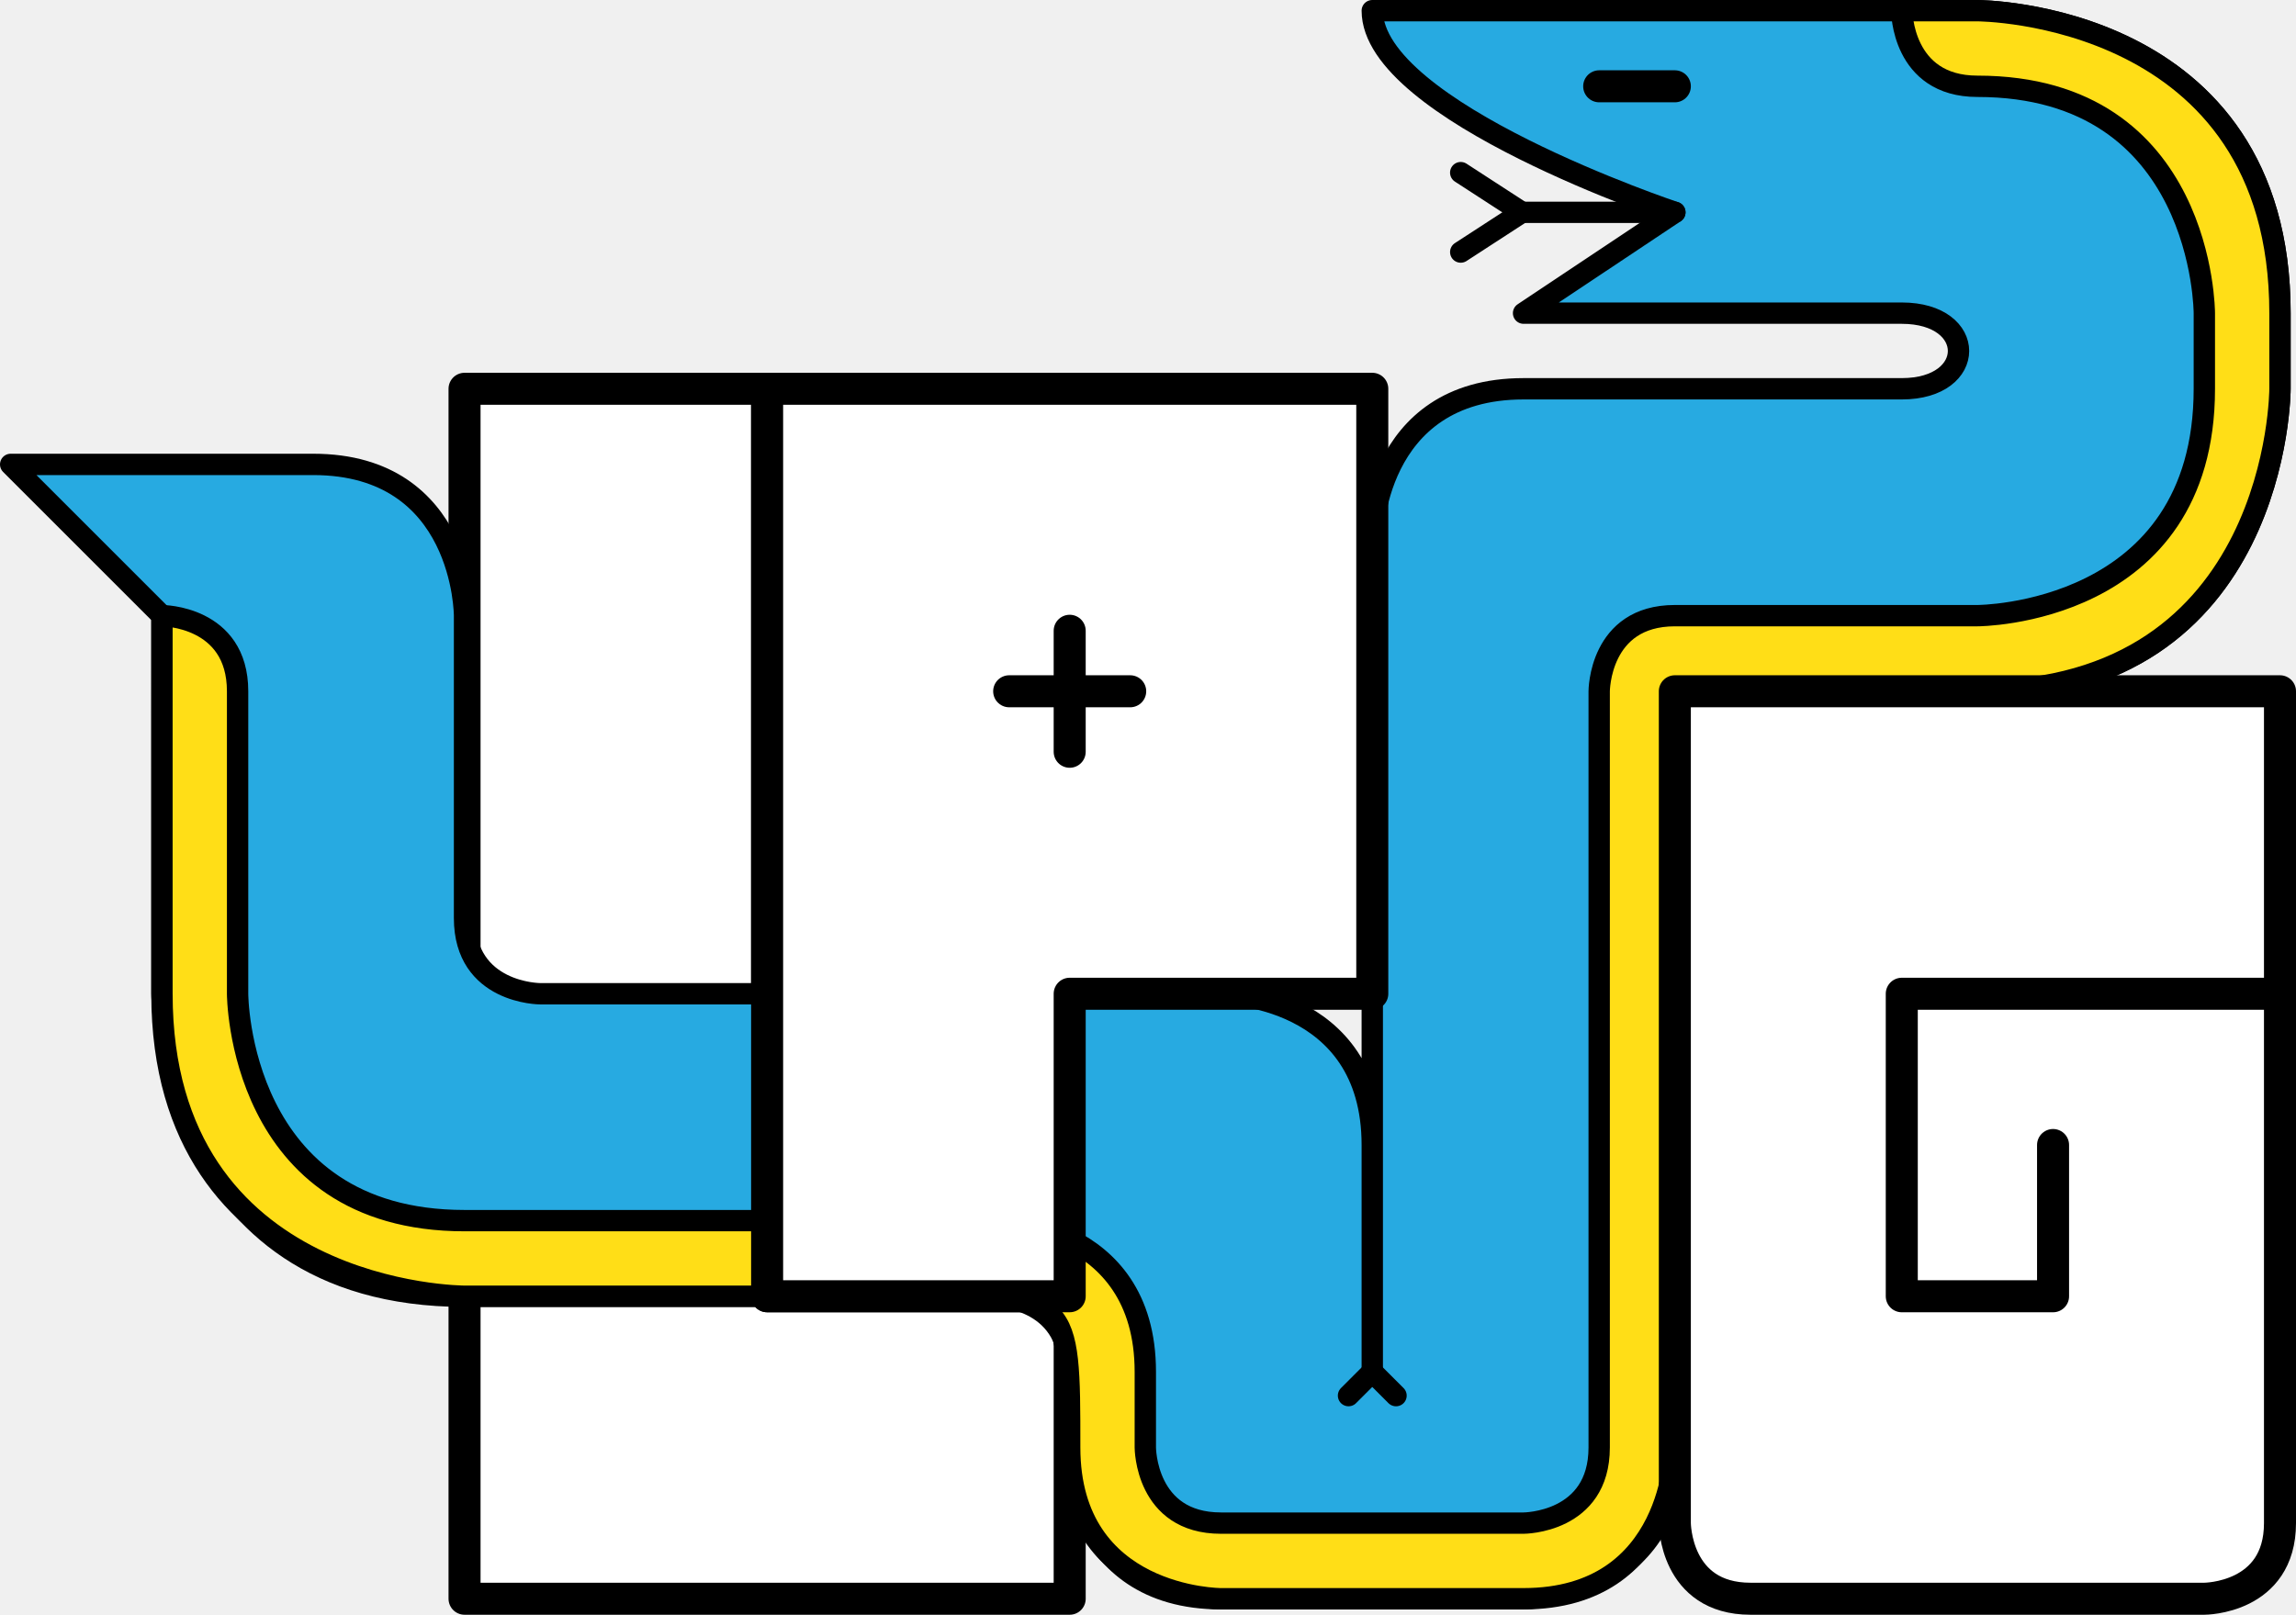
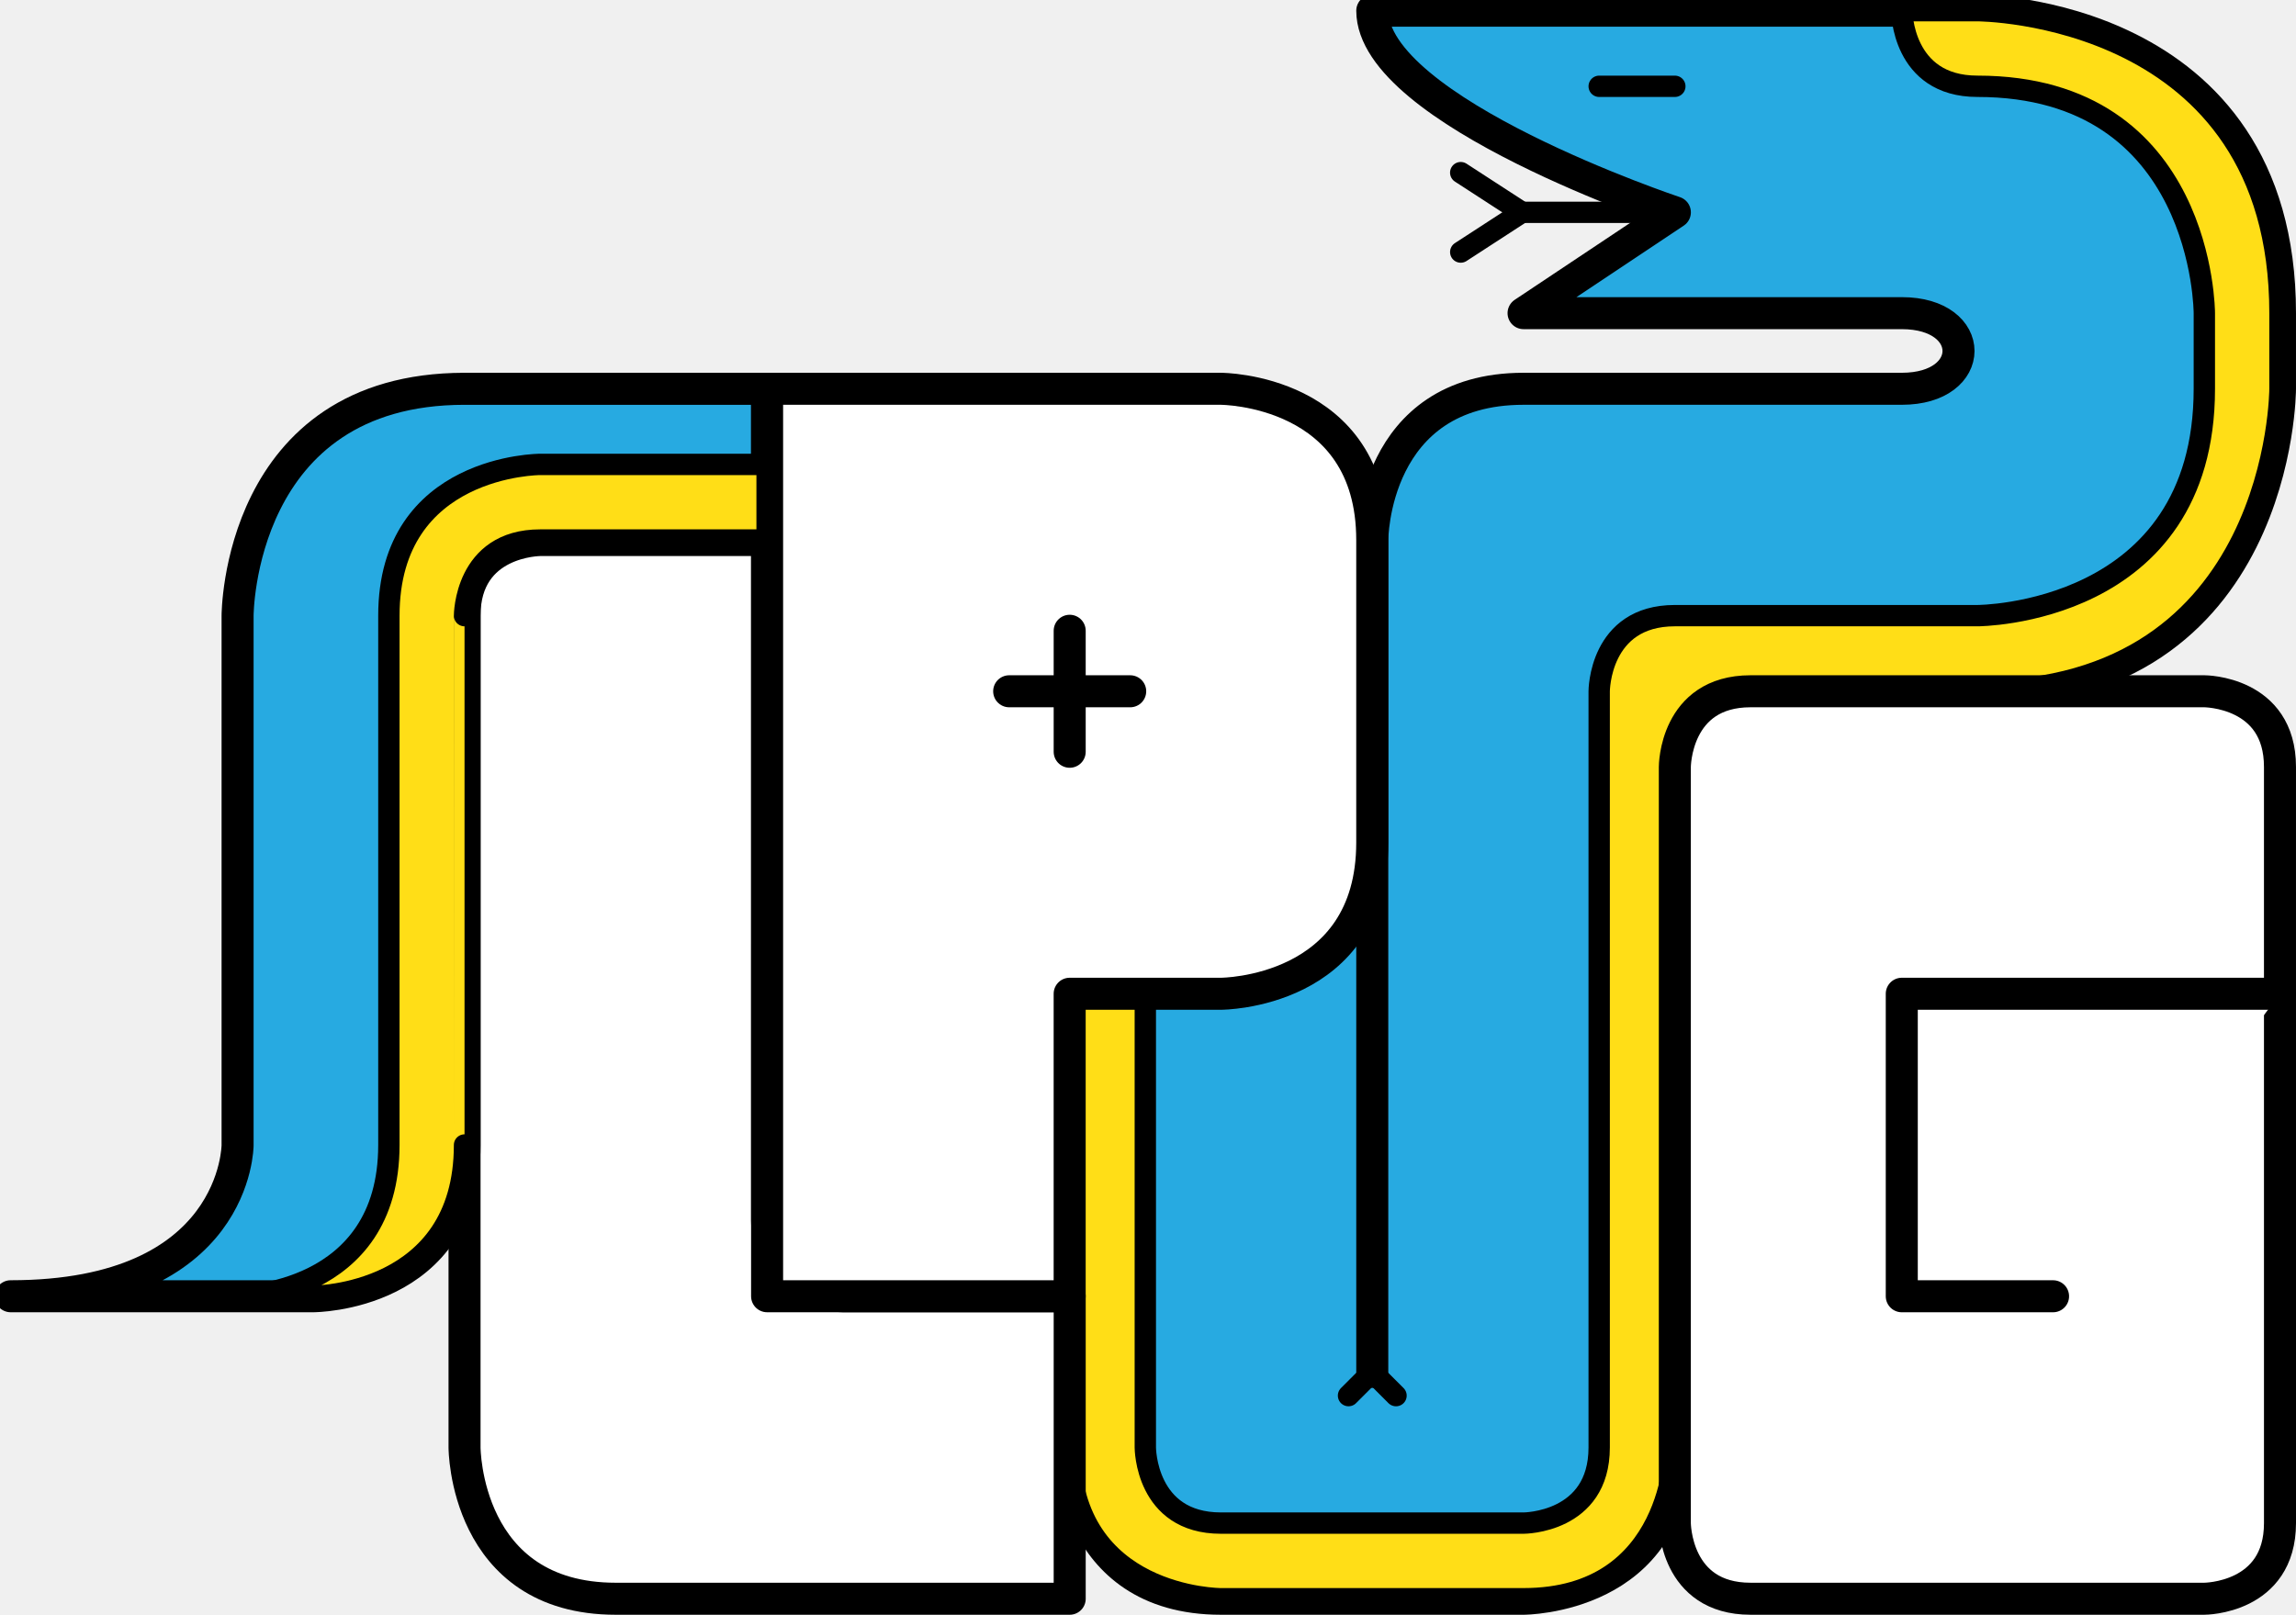
<svg xmlns="http://www.w3.org/2000/svg" version="1.1" id="Layer_1" x="0px" y="0px" width="215.099px" height="151.319px" viewBox="0 0 215.099 151.319" enable-background="new 0 0 215.099 151.319" xml:space="preserve">
  <g id="Layer_2">
</g>
-   <polygon id="L" fill="#FFFFFF" stroke="#000000" stroke-width="3" stroke-linecap="round" stroke-linejoin="round" stroke-miterlimit="10" points="  100.213,121.472 71.867,121.472 71.867,36.434 43.52,36.434 43.52,149.819 100.213,149.819 " />
  <g>
    <g>
-       <path fill="none" stroke="#000000" stroke-linecap="round" stroke-linejoin="round" stroke-miterlimit="10" d="M199.16,14.901" />
+       <path fill="none" stroke="#000000" stroke-width="2" stroke-linecap="round" stroke-linejoin="round" stroke-miterlimit="10" d="    M199.16,14.901" />
    </g>
  </g>
  <g>
    <g>
-       <path fill="none" stroke="#000000" stroke-linecap="round" stroke-linejoin="round" stroke-miterlimit="10" d="M143.827,147.567" />
+       <path fill="none" stroke="#000000" stroke-width="2" stroke-linecap="round" stroke-linejoin="round" stroke-miterlimit="10" d="    M143.827,147.567" />
    </g>
  </g>
  <path fill="#00AEEF" stroke="#000000" stroke-width="2" stroke-linecap="round" stroke-linejoin="round" stroke-miterlimit="10" d="  M156.906,36.434" />
-   <path fill="#27AAE1" stroke="#000000" stroke-width="2" stroke-linecap="round" stroke-linejoin="round" stroke-miterlimit="10" d="  M15.174,86.04l0,7.086c0,0,0,28.347,28.347,28.347c14.173,0,49.606,0,49.606,0s7.086,0,7.086,7.087s0,7.087,0,7.087  s0,14.173,14.173,14.173s28.346,0,28.346,0s14.174,0.001,14.174-14.173s0-63.78,0-63.78s-0.001-7.086,7.086-7.086l21.26,0  c28.347,0,28.347-28.347,28.347-28.347s0,0,0-7.086C213.599,1,185.252,1,185.252,1l-56.691,0c0,9.449,28.347,18.897,28.347,18.897  l-14.174,9.449h35.433c7.087,0,7.087,7.087,0,7.087h-35.434c-14.173,0-14.173,14.173-14.173,14.173v77.953v-7.087c0,0,0,0,0-14.173  c0-14.173-14.173-14.174-14.173-14.174h-14.173H50.606c0,0-7.086,0-7.086-7.086V57.693c0,0,0-14.173-14.173-14.173S1,43.52,1,43.52  l14.173,14.173L15.174,86.04z" />
+   <path fill="#27AAE1" stroke="#000000" stroke-width="2" stroke-linecap="round" stroke-linejoin="round" stroke-miterlimit="10" d="  M100.212,71.866c0,7.086,0,49.606,0,49.606" />
+   <path fill="#27AAE1" stroke="#000000" stroke-width="2" stroke-linecap="round" stroke-linejoin="round" stroke-miterlimit="10" d="  M100.212,121.473" />
+   <path fill="#27AAE1" stroke="#000000" stroke-width="3" stroke-linecap="round" stroke-linejoin="round" stroke-miterlimit="10" d="  M100.212,50.607l0,85.04c0,0,0,14.173,14.173,14.173s28.346,0,28.346,0s14.174,0.001,14.174-14.173s0-63.78,0-63.78  s-0.001-7.086,7.086-7.086l21.26,0c28.347,0,28.347-28.347,28.347-28.347s0,0,0-7.086C213.599,1,185.252,1,185.252,1l-56.691,0  c0,9.449,28.347,18.897,28.347,18.897l-14.174,9.449h35.433c7.087,0,7.087,7.087,0,7.087h-35.434  c-14.173,0-14.173,14.173-14.173,14.173v77.953V50.607" />
  <path fill="#00AEEF" stroke="#000000" stroke-width="2" stroke-linecap="round" stroke-linejoin="round" stroke-miterlimit="10" d="  M171.079,1" />
  <line fill="none" stroke="#000000" stroke-width="2" stroke-linecap="round" stroke-linejoin="round" stroke-miterlimit="10" x1="156.907" y1="19.898" x2="142.577" y2="19.898" />
  <line fill="none" stroke="#000000" stroke-width="2" stroke-linecap="round" stroke-linejoin="round" stroke-miterlimit="10" x1="142.577" y1="19.898" x2="136.847" y2="23.62" />
  <line fill="none" stroke="#000000" stroke-width="2" stroke-linecap="round" stroke-linejoin="round" stroke-miterlimit="10" x1="142.577" y1="19.898" x2="136.846" y2="16.178" />
-   <line fill="none" stroke="#000000" stroke-width="2" stroke-linecap="round" stroke-linejoin="round" stroke-miterlimit="10" x1="128.56" y1="128.56" x2="126.335" y2="130.784" />
-   <line fill="none" stroke="#000000" stroke-width="2" stroke-linecap="round" stroke-linejoin="round" stroke-miterlimit="10" x1="128.56" y1="128.56" x2="130.785" y2="130.785" />
-   <line fill="none" stroke="#000000" stroke-width="3" stroke-linecap="round" stroke-linejoin="round" stroke-miterlimit="10" x1="149.819" y1="8.087" x2="156.906" y2="8.087" />
-   <path fill="#FFDE17" stroke="#000000" stroke-width="2" stroke-linecap="round" stroke-linejoin="round" stroke-miterlimit="10" d="  M15.173,57.693c0,0,7.086,0,7.086,7.087v28.347c0,0,0,21.26,21.26,21.26c15.737,0,8.651,0,49.606,0c0,0,14.173,0,14.173,14.173  c0,7.087,0,7.087,0,7.087s0,7.086,7.087,7.086s28.347,0,28.347,0s7.086,0.001,7.086-7.086s0-70.867,0-70.867s0-7.086,7.087-7.086  s28.347,0,28.347,0s21.26,0,21.26-21.26v-7.087c0,0,0-21.26-21.26-21.26c-7.087,0-7.087-7.086-7.087-7.086l7.087,0  c0,0,28.347,0,28.347,28.347c0,7.086,0,7.086,0,7.086s0,28.347-28.347,28.347l-21.26,0c0,0-7.085,0-7.086,7.086s0,63.78,0,63.78  s0,14.173-14.174,14.173s-28.346,0-28.346,0s-14.173,0.001-14.173-14.173s0-14.174-14.174-14.174s-42.519,0-42.519,0  s-28.346-0.001-28.347-28.347C15.173,64.78,15.173,57.693,15.173,57.693z" />
-   <g id="G">
-     <path fill="#FFFFFF" stroke="#000000" stroke-width="3" stroke-linecap="round" stroke-linejoin="round" stroke-miterlimit="10" d="   M213.599,142.732V107.3V64.78h-56.693v77.952c0,0,0.001,7.087,7.087,7.087s42.52,0,42.52,0S213.599,149.818,213.599,142.732z" />
+   <g>
+     <line fill="none" stroke="#000000" stroke-width="2" stroke-linecap="round" stroke-linejoin="round" stroke-miterlimit="10" x1="128.56" y1="128.56" x2="126.335" y2="130.784" />
+     <line fill="none" stroke="#000000" stroke-width="2" stroke-linecap="round" stroke-linejoin="round" stroke-miterlimit="10" x1="130.785" y1="130.785" x2="128.56" y2="128.56" />
  </g>
+   <line fill="none" stroke="#000000" stroke-width="2" stroke-linecap="round" stroke-linejoin="round" stroke-miterlimit="10" x1="149.819" y1="8.087" x2="156.906" y2="8.087" />
+   <path fill="#FFDE17" stroke="#000000" stroke-width="2" stroke-linecap="round" stroke-linejoin="round" stroke-miterlimit="10" d="  M100.212,50.607l0,85.04c0,14.174,14.173,14.173,14.173,14.173s14.172,0,28.346,0s14.174-14.173,14.174-14.173  s-0.001-56.693,0-63.78s7.086-7.086,7.086-7.086l21.26,0c28.347,0,28.347-28.347,28.347-28.347s0,0,0-7.086  C213.599,1,185.252,1,185.252,1l-7.087,0c0,0,0,7.086,7.087,7.086c21.26,0,21.26,21.26,21.26,21.26v7.087  c0,21.26-21.26,21.26-21.26,21.26s-21.26,0-28.347,0s-7.087,7.086-7.087,7.086s0,63.78,0,70.867s-7.086,7.086-7.086,7.086  s-21.26,0-28.347,0s-7.087-7.086-7.087-7.086s0,0,0-7.087V50.607" />
+   <path fill="#FFDE17" stroke="#000000" stroke-width="2" stroke-linecap="round" stroke-linejoin="round" stroke-miterlimit="10" d="  M100.212,121.473" />
+   <g>
+     <g id="G">
+       <path fill="#FFFFFF" stroke="#000000" stroke-width="3" stroke-linecap="round" stroke-linejoin="round" stroke-miterlimit="10" d="    M213.599,142.732V107.3l-0.001-35.434c0-7.087-7.087-7.086-7.087-7.086h-42.519c-7.087,0-7.086,7.086-7.086,7.086l-0.001,70.866    c0,0,0.001,7.087,7.087,7.087s42.52,0,42.52,0S213.599,149.818,213.599,142.732z" />
+     </g>
+     <polyline fill="#FFFFFF" stroke="#000000" stroke-width="3" stroke-linecap="round" stroke-linejoin="round" stroke-miterlimit="10" points="   213.598,93.126 178.166,93.126 178.166,121.474 192.339,121.474  " />
+   </g>
+   <path id="L" fill="#FFFFFF" stroke="#000000" stroke-width="3" stroke-linecap="round" stroke-linejoin="round" stroke-miterlimit="10" d="  M100.213,121.472H78.952c0,0-7.086,0.001-7.086-7.086l0.001-77.952H43.52l0,99.212c0,0,0,14.174,14.173,14.174h42.521V121.472z" />
+   <path fill="#27AAE1" stroke="#000000" stroke-width="3" stroke-linecap="round" stroke-linejoin="round" stroke-miterlimit="10" d="  M22.259,107.299c0,0,0,14.173-21.259,14.174h28.346c0,0,14.173,0,14.173-14.174V57.695c0-7.087,7.086-7.087,7.086-7.087h21.26  V36.435c0,0-14.173,0-28.346,0c-21.261,0-21.261,21.26-21.261,21.26V107.299z" />
  <g id="P">
-     <polygon fill="#FFFFFF" stroke="#000000" stroke-width="3" stroke-linecap="round" stroke-linejoin="round" stroke-miterlimit="10" points="   100.213,121.472 100.213,93.125 128.561,93.125 128.561,36.434 71.867,36.434 71.867,121.472  " />
+     <path fill="#FFFFFF" stroke="#000000" stroke-width="3" stroke-linecap="round" stroke-linejoin="round" stroke-miterlimit="10" d="   M100.211,121.473V93.126l14.173,0c0,0,14.172,0,14.174-14.172c0,0,0-28.346,0-28.348c-0.002-14.172-14.175-14.172-14.175-14.172   H71.865v85.038H100.211z" />
    <g>
      <line fill="#FFFFFF" stroke="#000000" stroke-width="3" stroke-linecap="round" stroke-linejoin="round" stroke-miterlimit="10" x1="94.544" y1="64.78" x2="105.882" y2="64.78" />
      <line fill="#FFFFFF" stroke="#000000" stroke-width="3" stroke-linecap="round" stroke-linejoin="round" stroke-miterlimit="10" x1="100.213" y1="59.11" x2="100.213" y2="70.449" />
    </g>
  </g>
-   <polyline fill="#FFFFFF" stroke="#000000" stroke-width="3" stroke-linecap="round" stroke-linejoin="round" stroke-miterlimit="10" points="  213.598,93.126 178.166,93.126 178.166,121.474 192.339,121.474 192.339,107.3 " />
+   <path display="none" fill="#27AAE1" stroke="#000000" stroke-width="2" stroke-linecap="round" stroke-linejoin="round" stroke-miterlimit="10" d="  M78.952,135.646c-7.085-0.001-7.086-7.086-7.086-7.086v-21.26V36.434H57.693c0,0-14.173,0-14.173,14.173c0,7.087,0,85.039,0,85.039  s0,14.174,14.173,14.174h35.433c0,0,7.085-0.001,7.086-7.087s0-21.26,0-21.26s0-7.087-7.086-7.087s-21.26,0-21.26-7.086v21.26  C71.866,135.646,78.952,135.646,78.952,135.646z" />
+   <path fill="#FFDE17" stroke="#000000" stroke-width="2" stroke-linecap="round" stroke-linejoin="round" stroke-miterlimit="10" d="  M36.432,107.299V57.694c0-14.173,14.173-14.174,14.173-14.174h21.26v7.087h-21.26c-7.086,0-7.086,7.087-7.086,7.087  s0,49.605,0,49.604c0,14.174-14.173,14.174-14.173,14.174h-7.086C22.259,121.473,36.432,121.472,36.432,107.299z" />
+   <path display="none" fill="#FFDE17" stroke="#000000" stroke-width="2" stroke-linecap="round" stroke-linejoin="round" stroke-miterlimit="10" d="  M71.866,121.473c0,0,7.087,0.001,7.087,7.087s0,7.086,0,7.086s-7.086,0.001-7.086-7.086S71.866,121.473,71.866,121.473z" />
+   <path display="none" fill="none" stroke="#000000" stroke-width="2" stroke-linecap="round" stroke-linejoin="round" stroke-miterlimit="10" d="  M78.952,135.646" />
+   <path display="none" fill="#FFDE17" stroke="#000000" stroke-width="2" stroke-linecap="round" stroke-linejoin="round" stroke-miterlimit="10" d="  M78.952,135.646c-14.173,0-14.173-9.162-14.173-14.173c0-12.401,0-42.52,0-49.606s7.086-7.087,7.086-7.087v63.78  C71.866,135.646,78.952,135.646,78.952,135.646z" />
+   <path display="none" fill="#27AAE1" stroke="#000000" stroke-width="2" stroke-linecap="round" stroke-linejoin="round" stroke-miterlimit="10" d="  M43.52,114.386c0,0-21.26-14.173-21.26-28.346c0-7.086,0-7.086,0-7.086s14.173,21.26,21.26,21.26" />
+   <path display="none" fill="#FFDE17" stroke="#000000" stroke-width="2" stroke-linecap="round" stroke-linejoin="round" stroke-miterlimit="10" d="  M43.52,107.299c-14.173-7.086-21.26-21.26-21.26-21.26c0,14.173,21.26,28.346,21.26,28.346V107.299z" />
</svg>
